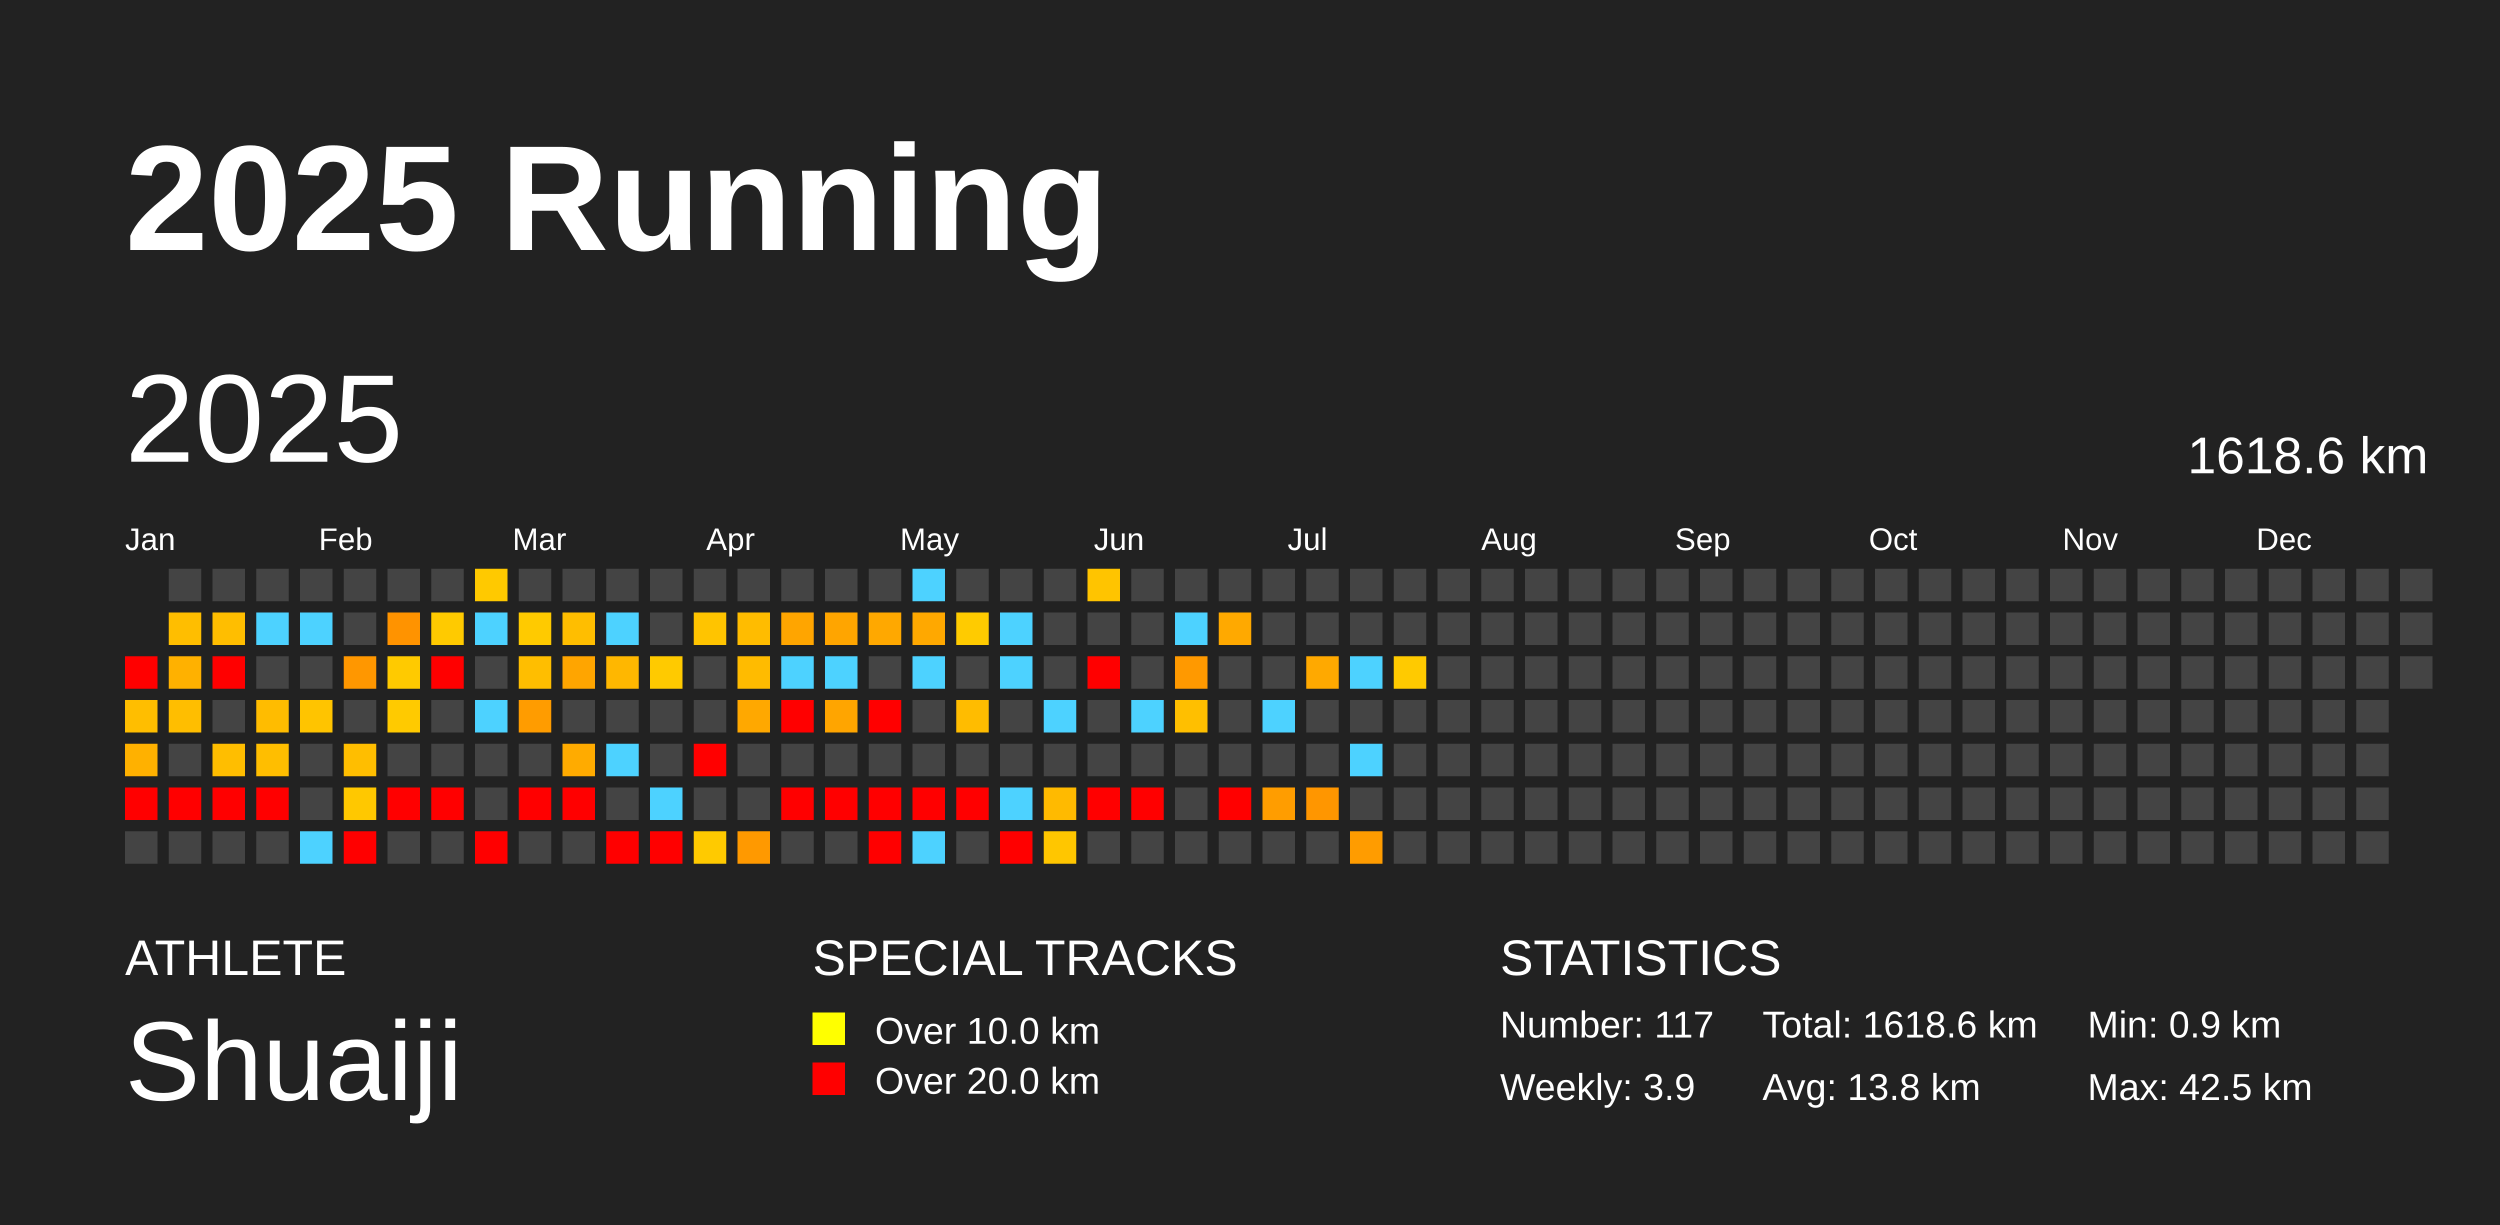
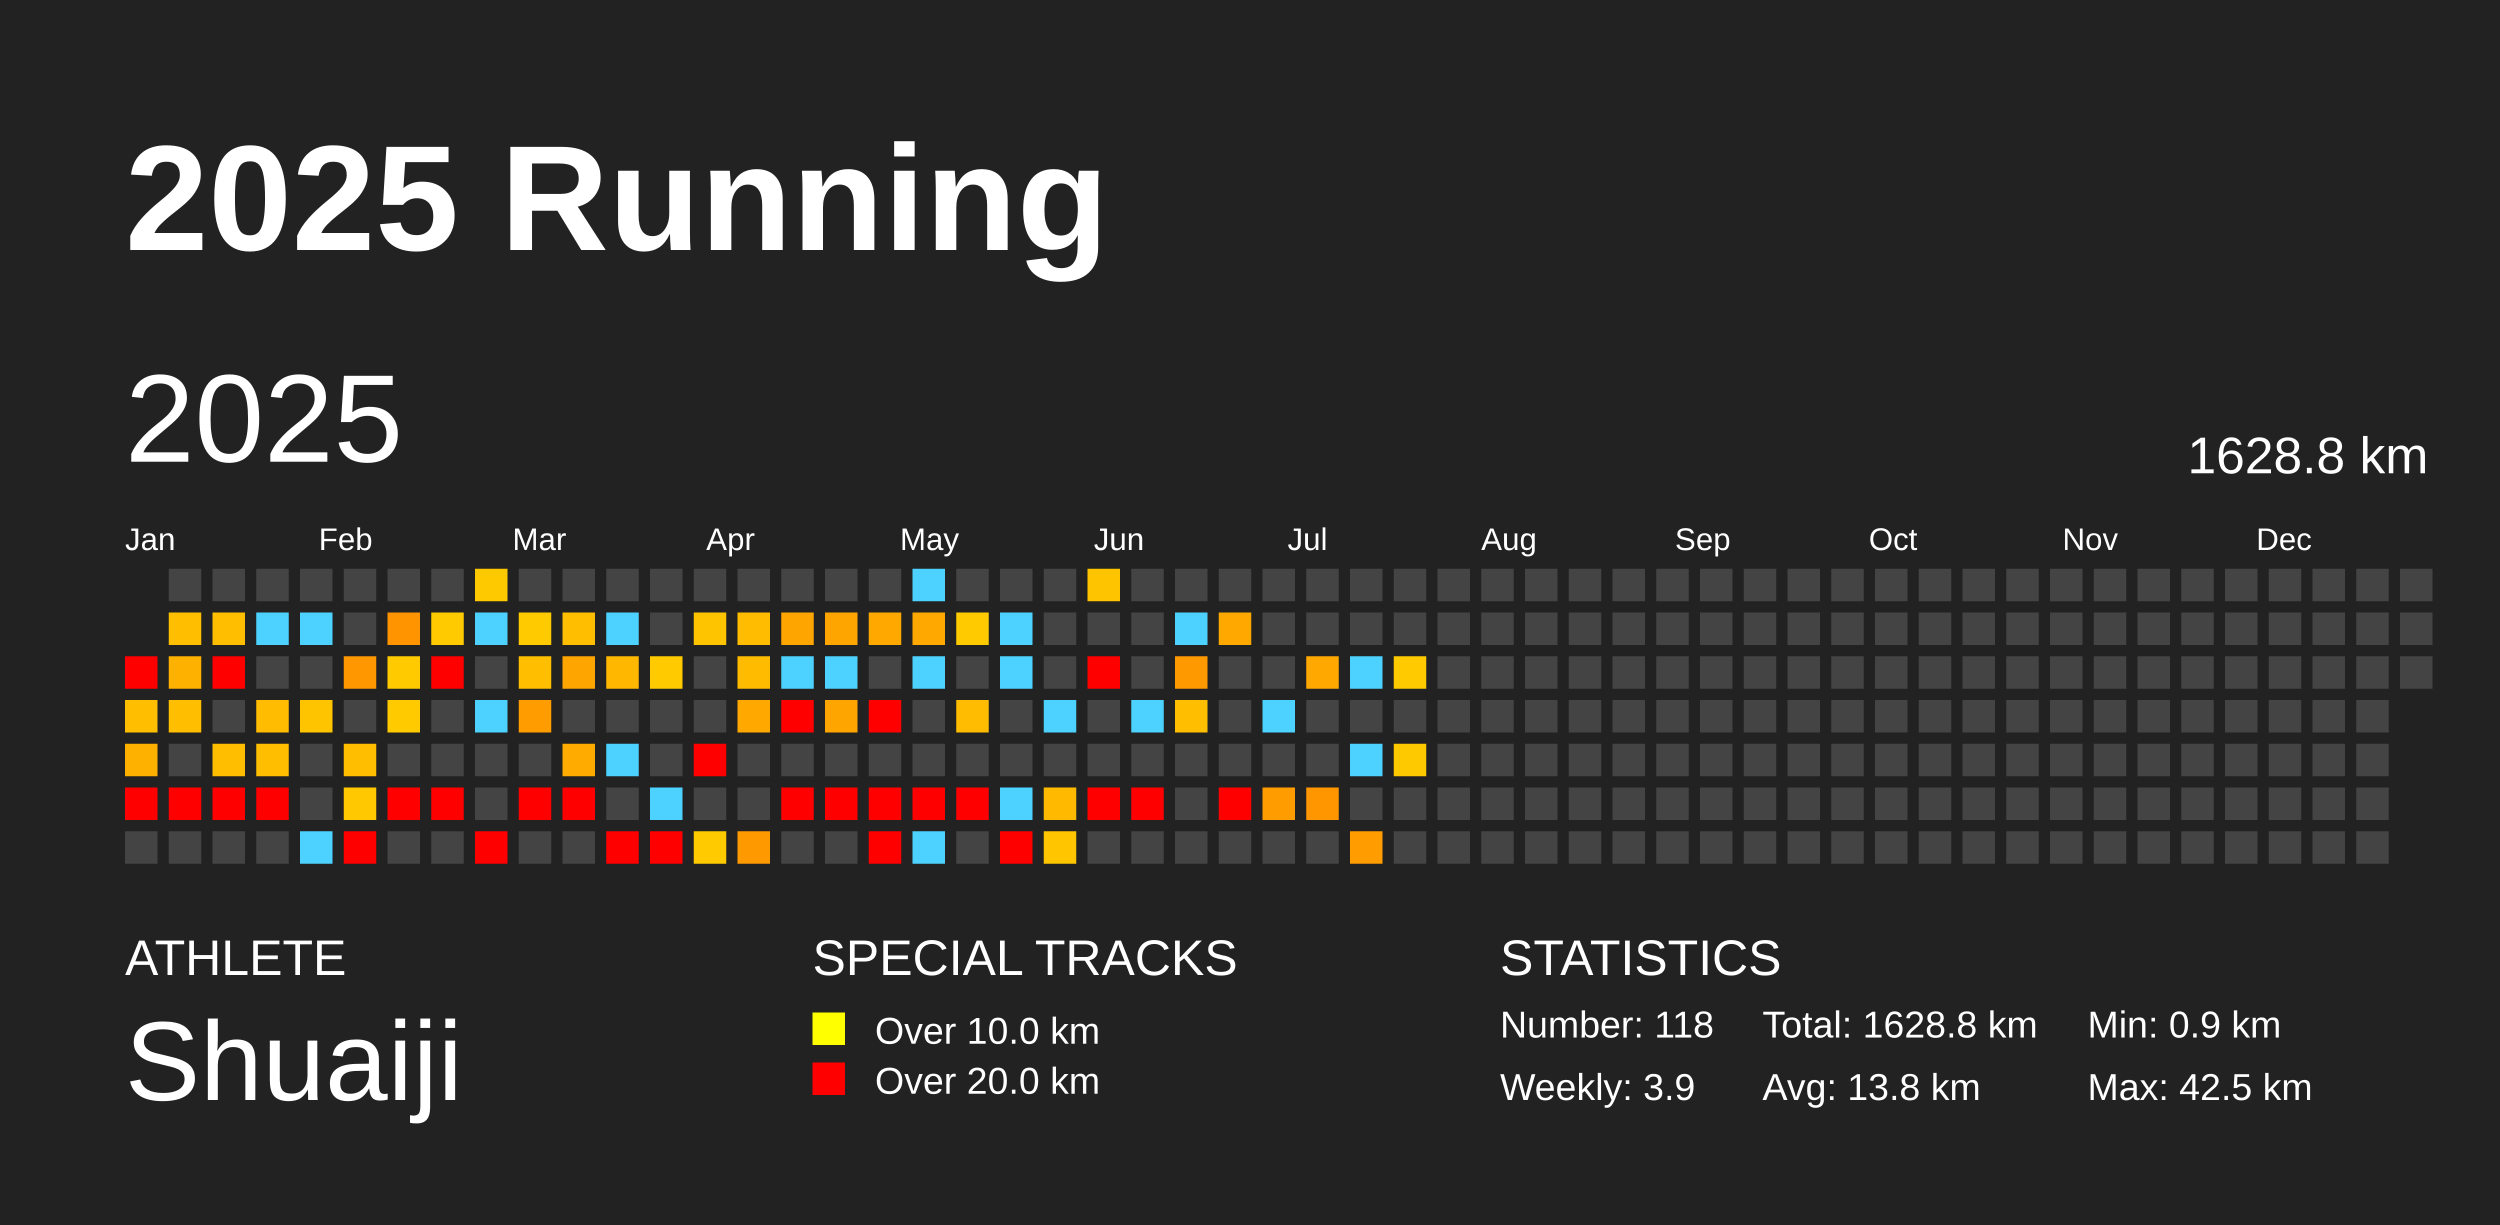
<svg xmlns="http://www.w3.org/2000/svg" baseProfile="full" height="98mm" version="1.1" viewBox="0,0,200,98" width="200mm">
  <defs />
  <rect fill="#222222" height="98" width="200" x="0" y="0" />
  <text fill="#FFFFFF" style="font-size:12px; font-family:Arial; font-weight:bold;" x="10" y="20">2025 Running</text>
  <text fill="#FFFFFF" style="font-size:4px; font-family:Arial" x="10" y="78">ATHLETE</text>
  <text fill="#FFFFFF" style="font-size:9px; font-family:Arial" x="10" y="88">Shuaiji</text>
  <text fill="#FFFFFF" style="font-size:4px; font-family:Arial" x="65" y="78">SPECIAL TRACKS</text>
  <rect fill="yellow" height="2.6" width="2.6" x="65" y="81" />
  <text fill="#FFFFFF" style="font-size:3px; font-family:Arial" x="70" y="83.5">Over 10.0 km</text>
  <rect fill="red" height="2.6" width="2.6" x="65" y="85" />
  <text fill="#FFFFFF" style="font-size:3px; font-family:Arial" x="70" y="87.5">Over 20.0 km</text>
  <text fill="#FFFFFF" style="font-size:4px; font-family:Arial" x="120" y="78">STATISTICS</text>
-   <text fill="#FFFFFF" style="font-size:3px; font-family:Arial" x="120" y="83">Number: 117</text>
+   <text fill="#FFFFFF" style="font-size:3px; font-family:Arial" x="120" y="83">Number: 118</text>
  <text fill="#FFFFFF" style="font-size:3px; font-family:Arial" x="120" y="88">Weekly: 3.9</text>
-   <text fill="#FFFFFF" style="font-size:3px; font-family:Arial" x="141" y="83">Total: 1618.6 km</text>
+   <text fill="#FFFFFF" style="font-size:3px; font-family:Arial" x="141" y="83">Total: 1628.8 km</text>
  <text fill="#FFFFFF" style="font-size:3px; font-family:Arial" x="141" y="88">Avg: 13.8 km</text>
  <text fill="#FFFFFF" style="font-size:3px; font-family:Arial" x="167" y="83">Min: 0.9 km</text>
  <text fill="#FFFFFF" style="font-size:3px; font-family:Arial" x="167" y="88">Max: 42.5 km</text>
  <text dominant-baseline="hanging" fill="#FFFFFF" style="font-size:10.0px; font-family:Arial;" x="10" y="30">2025</text>
-   <text dominant-baseline="hanging" fill="#FFFFFF" style="font-size:4.125px; font-family:Arial;" x="175" y="35">1618.6 km</text>
+   <text dominant-baseline="hanging" fill="#FFFFFF" style="font-size:4.125px; font-family:Arial;" x="175" y="35">1628.8 km</text>
  <text fill="#FFFFFF" style="font-size:2.5px; font-family:Arial" x="10.0" y="44">Jan</text>
  <text fill="#FFFFFF" style="font-size:2.5px; font-family:Arial" x="25.5" y="44">Feb</text>
  <text fill="#FFFFFF" style="font-size:2.5px; font-family:Arial" x="41.0" y="44">Mar</text>
  <text fill="#FFFFFF" style="font-size:2.5px; font-family:Arial" x="56.5" y="44">Apr</text>
  <text fill="#FFFFFF" style="font-size:2.5px; font-family:Arial" x="72.0" y="44">May</text>
  <text fill="#FFFFFF" style="font-size:2.5px; font-family:Arial" x="87.5" y="44">Jun</text>
  <text fill="#FFFFFF" style="font-size:2.5px; font-family:Arial" x="103.0" y="44">Jul</text>
  <text fill="#FFFFFF" style="font-size:2.5px; font-family:Arial" x="118.5" y="44">Aug</text>
  <text fill="#FFFFFF" style="font-size:2.5px; font-family:Arial" x="134.0" y="44">Sep</text>
  <text fill="#FFFFFF" style="font-size:2.5px; font-family:Arial" x="149.5" y="44">Oct</text>
  <text fill="#FFFFFF" style="font-size:2.5px; font-family:Arial" x="165.0" y="44">Nov</text>
  <text fill="#FFFFFF" style="font-size:2.5px; font-family:Arial" x="180.5" y="44">Dec</text>
  <rect fill="red" height="2.6" width="2.6" x="10.0" y="52.5" />
  <rect fill="#ffbe00" height="2.6" width="2.6" x="10.0" y="56.0" />
  <rect fill="#ffb100" height="2.6" width="2.6" x="10.0" y="59.5" />
  <rect fill="red" height="2.6" width="2.6" x="10.0" y="63.0" />
  <rect fill="#444444" height="2.6" width="2.6" x="10.0" y="66.5" />
  <rect fill="#444444" height="2.6" width="2.6" x="13.5" y="45.5" />
  <rect fill="#ffbe00" height="2.6" width="2.6" x="13.5" y="49.0" />
  <rect fill="#ffb100" height="2.6" width="2.6" x="13.5" y="52.5" />
  <rect fill="#ffbe00" height="2.6" width="2.6" x="13.5" y="56.0" />
  <rect fill="#444444" height="2.6" width="2.6" x="13.5" y="59.5" />
  <rect fill="red" height="2.6" width="2.6" x="13.5" y="63.0" />
  <rect fill="#444444" height="2.6" width="2.6" x="13.5" y="66.5" />
  <rect fill="#444444" height="2.6" width="2.6" x="17.0" y="45.5" />
  <rect fill="#ffbe00" height="2.6" width="2.6" x="17.0" y="49.0" />
  <rect fill="red" height="2.6" width="2.6" x="17.0" y="52.5" />
  <rect fill="#444444" height="2.6" width="2.6" x="17.0" y="56.0" />
  <rect fill="#ffbe00" height="2.6" width="2.6" x="17.0" y="59.5" />
  <rect fill="red" height="2.6" width="2.6" x="17.0" y="63.0" />
  <rect fill="#444444" height="2.6" width="2.6" x="17.0" y="66.5" />
  <rect fill="#444444" height="2.6" width="2.6" x="20.5" y="45.5" />
  <rect fill="#4dd2ff" height="2.6" width="2.6" x="20.5" y="49.0" />
  <rect fill="#444444" height="2.6" width="2.6" x="20.5" y="52.5" />
  <rect fill="#ffbc00" height="2.6" width="2.6" x="20.5" y="56.0" />
  <rect fill="#ffbe00" height="2.6" width="2.6" x="20.5" y="59.5" />
  <rect fill="red" height="2.6" width="2.6" x="20.5" y="63.0" />
  <rect fill="#444444" height="2.6" width="2.6" x="20.5" y="66.5" />
  <rect fill="#444444" height="2.6" width="2.6" x="24.0" y="45.5" />
  <rect fill="#4dd2ff" height="2.6" width="2.6" x="24.0" y="49.0" />
  <rect fill="#444444" height="2.6" width="2.6" x="24.0" y="52.5" />
  <rect fill="#ffc400" height="2.6" width="2.6" x="24.0" y="56.0" />
  <rect fill="#444444" height="2.6" width="2.6" x="24.0" y="59.5" />
  <rect fill="#444444" height="2.6" width="2.6" x="24.0" y="63.0" />
  <rect fill="#4dd2ff" height="2.6" width="2.6" x="24.0" y="66.5" />
  <rect fill="#444444" height="2.6" width="2.6" x="27.5" y="45.5" />
  <rect fill="#444444" height="2.6" width="2.6" x="27.5" y="49.0" />
  <rect fill="#ff9700" height="2.6" width="2.6" x="27.5" y="52.5" />
  <rect fill="#444444" height="2.6" width="2.6" x="27.5" y="56.0" />
  <rect fill="#ffbe00" height="2.6" width="2.6" x="27.5" y="59.5" />
  <rect fill="#ffc800" height="2.6" width="2.6" x="27.5" y="63.0" />
  <rect fill="red" height="2.6" width="2.6" x="27.5" y="66.5" />
  <rect fill="#444444" height="2.6" width="2.6" x="31.0" y="45.5" />
  <rect fill="#ff9300" height="2.6" width="2.6" x="31.0" y="49.0" />
  <rect fill="#ffca00" height="2.6" width="2.6" x="31.0" y="52.5" />
  <rect fill="#ffca00" height="2.6" width="2.6" x="31.0" y="56.0" />
  <rect fill="#444444" height="2.6" width="2.6" x="31.0" y="59.5" />
  <rect fill="red" height="2.6" width="2.6" x="31.0" y="63.0" />
  <rect fill="#444444" height="2.6" width="2.6" x="31.0" y="66.5" />
  <rect fill="#444444" height="2.6" width="2.6" x="34.5" y="45.5" />
  <rect fill="#ffca00" height="2.6" width="2.6" x="34.5" y="49.0" />
  <rect fill="red" height="2.6" width="2.6" x="34.5" y="52.5" />
  <rect fill="#444444" height="2.6" width="2.6" x="34.5" y="56.0" />
  <rect fill="#444444" height="2.6" width="2.6" x="34.5" y="59.5" />
  <rect fill="red" height="2.6" width="2.6" x="34.5" y="63.0" />
  <rect fill="#444444" height="2.6" width="2.6" x="34.5" y="66.5" />
  <rect fill="#ffc900" height="2.6" width="2.6" x="38.0" y="45.5" />
  <rect fill="#4dd2ff" height="2.6" width="2.6" x="38.0" y="49.0" />
  <rect fill="#444444" height="2.6" width="2.6" x="38.0" y="52.5" />
  <rect fill="#4dd2ff" height="2.6" width="2.6" x="38.0" y="56.0" />
  <rect fill="#444444" height="2.6" width="2.6" x="38.0" y="59.5" />
  <rect fill="#444444" height="2.6" width="2.6" x="38.0" y="63.0" />
  <rect fill="red" height="2.6" width="2.6" x="38.0" y="66.5" />
  <rect fill="#444444" height="2.6" width="2.6" x="41.5" y="45.5" />
  <rect fill="#ffca00" height="2.6" width="2.6" x="41.5" y="49.0" />
  <rect fill="#ffbe00" height="2.6" width="2.6" x="41.5" y="52.5" />
  <rect fill="#ff9c00" height="2.6" width="2.6" x="41.5" y="56.0" />
  <rect fill="#444444" height="2.6" width="2.6" x="41.5" y="59.5" />
  <rect fill="red" height="2.6" width="2.6" x="41.5" y="63.0" />
  <rect fill="#444444" height="2.6" width="2.6" x="41.5" y="66.5" />
  <rect fill="#444444" height="2.6" width="2.6" x="45.0" y="45.5" />
  <rect fill="#ffbe00" height="2.6" width="2.6" x="45.0" y="49.0" />
  <rect fill="#ffa500" height="2.6" width="2.6" x="45.0" y="52.5" />
  <rect fill="#444444" height="2.6" width="2.6" x="45.0" y="56.0" />
  <rect fill="#ffab00" height="2.6" width="2.6" x="45.0" y="59.5" />
  <rect fill="red" height="2.6" width="2.6" x="45.0" y="63.0" />
  <rect fill="#444444" height="2.6" width="2.6" x="45.0" y="66.5" />
  <rect fill="#444444" height="2.6" width="2.6" x="48.5" y="45.5" />
  <rect fill="#4dd2ff" height="2.6" width="2.6" x="48.5" y="49.0" />
  <rect fill="#ffb700" height="2.6" width="2.6" x="48.5" y="52.5" />
  <rect fill="#444444" height="2.6" width="2.6" x="48.5" y="56.0" />
  <rect fill="#4dd2ff" height="2.6" width="2.6" x="48.5" y="59.5" />
  <rect fill="#444444" height="2.6" width="2.6" x="48.5" y="63.0" />
  <rect fill="red" height="2.6" width="2.6" x="48.5" y="66.5" />
  <rect fill="#444444" height="2.6" width="2.6" x="52.0" y="45.5" />
  <rect fill="#444444" height="2.6" width="2.6" x="52.0" y="49.0" />
  <rect fill="#ffca00" height="2.6" width="2.6" x="52.0" y="52.5" />
  <rect fill="#444444" height="2.6" width="2.6" x="52.0" y="56.0" />
  <rect fill="#444444" height="2.6" width="2.6" x="52.0" y="59.5" />
  <rect fill="#4dd2ff" height="2.6" width="2.6" x="52.0" y="63.0" />
  <rect fill="red" height="2.6" width="2.6" x="52.0" y="66.5" />
  <rect fill="#444444" height="2.6" width="2.6" x="55.5" y="45.5" />
  <rect fill="#ffc400" height="2.6" width="2.6" x="55.5" y="49.0" />
  <rect fill="#444444" height="2.6" width="2.6" x="55.5" y="52.5" />
  <rect fill="#444444" height="2.6" width="2.6" x="55.5" y="56.0" />
  <rect fill="red" height="2.6" width="2.6" x="55.5" y="59.5" />
  <rect fill="#444444" height="2.6" width="2.6" x="55.5" y="63.0" />
  <rect fill="#ffca00" height="2.6" width="2.6" x="55.5" y="66.5" />
  <rect fill="#444444" height="2.6" width="2.6" x="59.0" y="45.5" />
  <rect fill="#ffbc00" height="2.6" width="2.6" x="59.0" y="49.0" />
  <rect fill="#ffbb00" height="2.6" width="2.6" x="59.0" y="52.5" />
  <rect fill="#ffa800" height="2.6" width="2.6" x="59.0" y="56.0" />
  <rect fill="#444444" height="2.6" width="2.6" x="59.0" y="59.5" />
  <rect fill="#444444" height="2.6" width="2.6" x="59.0" y="63.0" />
  <rect fill="#ff9900" height="2.6" width="2.6" x="59.0" y="66.5" />
  <rect fill="#444444" height="2.6" width="2.6" x="62.5" y="45.5" />
  <rect fill="#ffa500" height="2.6" width="2.6" x="62.5" y="49.0" />
  <rect fill="#4dd2ff" height="2.6" width="2.6" x="62.5" y="52.5" />
  <rect fill="red" height="2.6" width="2.6" x="62.5" y="56.0" />
  <rect fill="#444444" height="2.6" width="2.6" x="62.5" y="59.5" />
  <rect fill="red" height="2.6" width="2.6" x="62.5" y="63.0" />
  <rect fill="#444444" height="2.6" width="2.6" x="62.5" y="66.5" />
  <rect fill="#444444" height="2.6" width="2.6" x="66.0" y="45.5" />
  <rect fill="#ffa500" height="2.6" width="2.6" x="66.0" y="49.0" />
  <rect fill="#4dd2ff" height="2.6" width="2.6" x="66.0" y="52.5" />
  <rect fill="#ffa500" height="2.6" width="2.6" x="66.0" y="56.0" />
  <rect fill="#444444" height="2.6" width="2.6" x="66.0" y="59.5" />
  <rect fill="red" height="2.6" width="2.6" x="66.0" y="63.0" />
  <rect fill="#444444" height="2.6" width="2.6" x="66.0" y="66.5" />
  <rect fill="#444444" height="2.6" width="2.6" x="69.5" y="45.5" />
  <rect fill="#ffa800" height="2.6" width="2.6" x="69.5" y="49.0" />
  <rect fill="#444444" height="2.6" width="2.6" x="69.5" y="52.5" />
  <rect fill="red" height="2.6" width="2.6" x="69.5" y="56.0" />
  <rect fill="#444444" height="2.6" width="2.6" x="69.5" y="59.5" />
  <rect fill="red" height="2.6" width="2.6" x="69.5" y="63.0" />
  <rect fill="red" height="2.6" width="2.6" x="69.5" y="66.5" />
  <rect fill="#4dd2ff" height="2.6" width="2.6" x="73.0" y="45.5" />
  <rect fill="#ffa800" height="2.6" width="2.6" x="73.0" y="49.0" />
  <rect fill="#4dd2ff" height="2.6" width="2.6" x="73.0" y="52.5" />
  <rect fill="#444444" height="2.6" width="2.6" x="73.0" y="56.0" />
  <rect fill="#444444" height="2.6" width="2.6" x="73.0" y="59.5" />
  <rect fill="red" height="2.6" width="2.6" x="73.0" y="63.0" />
  <rect fill="#4dd2ff" height="2.6" width="2.6" x="73.0" y="66.5" />
  <rect fill="#444444" height="2.6" width="2.6" x="76.5" y="45.5" />
  <rect fill="#ffcb00" height="2.6" width="2.6" x="76.5" y="49.0" />
  <rect fill="#444444" height="2.6" width="2.6" x="76.5" y="52.5" />
  <rect fill="#ffbc00" height="2.6" width="2.6" x="76.5" y="56.0" />
  <rect fill="#444444" height="2.6" width="2.6" x="76.5" y="59.5" />
  <rect fill="red" height="2.6" width="2.6" x="76.5" y="63.0" />
  <rect fill="#444444" height="2.6" width="2.6" x="76.5" y="66.5" />
  <rect fill="#444444" height="2.6" width="2.6" x="80.0" y="45.5" />
  <rect fill="#4dd2ff" height="2.6" width="2.6" x="80.0" y="49.0" />
  <rect fill="#4dd2ff" height="2.6" width="2.6" x="80.0" y="52.5" />
  <rect fill="#444444" height="2.6" width="2.6" x="80.0" y="56.0" />
  <rect fill="#444444" height="2.6" width="2.6" x="80.0" y="59.5" />
  <rect fill="#4dd2ff" height="2.6" width="2.6" x="80.0" y="63.0" />
  <rect fill="red" height="2.6" width="2.6" x="80.0" y="66.5" />
  <rect fill="#444444" height="2.6" width="2.6" x="83.5" y="45.5" />
  <rect fill="#444444" height="2.6" width="2.6" x="83.5" y="49.0" />
  <rect fill="#444444" height="2.6" width="2.6" x="83.5" y="52.5" />
  <rect fill="#4dd2ff" height="2.6" width="2.6" x="83.5" y="56.0" />
  <rect fill="#444444" height="2.6" width="2.6" x="83.5" y="59.5" />
  <rect fill="#ffba00" height="2.6" width="2.6" x="83.5" y="63.0" />
  <rect fill="#ffc600" height="2.6" width="2.6" x="83.5" y="66.5" />
  <rect fill="#ffc400" height="2.6" width="2.6" x="87.0" y="45.5" />
  <rect fill="#444444" height="2.6" width="2.6" x="87.0" y="49.0" />
  <rect fill="red" height="2.6" width="2.6" x="87.0" y="52.5" />
  <rect fill="#444444" height="2.6" width="2.6" x="87.0" y="56.0" />
  <rect fill="#444444" height="2.6" width="2.6" x="87.0" y="59.5" />
  <rect fill="red" height="2.6" width="2.6" x="87.0" y="63.0" />
  <rect fill="#444444" height="2.6" width="2.6" x="87.0" y="66.5" />
  <rect fill="#444444" height="2.6" width="2.6" x="90.5" y="45.5" />
  <rect fill="#444444" height="2.6" width="2.6" x="90.5" y="49.0" />
  <rect fill="#444444" height="2.6" width="2.6" x="90.5" y="52.5" />
  <rect fill="#4dd2ff" height="2.6" width="2.6" x="90.5" y="56.0" />
  <rect fill="#444444" height="2.6" width="2.6" x="90.5" y="59.5" />
  <rect fill="red" height="2.6" width="2.6" x="90.5" y="63.0" />
  <rect fill="#444444" height="2.6" width="2.6" x="90.5" y="66.5" />
  <rect fill="#444444" height="2.6" width="2.6" x="94.0" y="45.5" />
  <rect fill="#4dd2ff" height="2.6" width="2.6" x="94.0" y="49.0" />
  <rect fill="#ff9900" height="2.6" width="2.6" x="94.0" y="52.5" />
  <rect fill="#ffbf00" height="2.6" width="2.6" x="94.0" y="56.0" />
  <rect fill="#444444" height="2.6" width="2.6" x="94.0" y="59.5" />
  <rect fill="#444444" height="2.6" width="2.6" x="94.0" y="63.0" />
  <rect fill="#444444" height="2.6" width="2.6" x="94.0" y="66.5" />
  <rect fill="#444444" height="2.6" width="2.6" x="97.5" y="45.5" />
  <rect fill="#ffa900" height="2.6" width="2.6" x="97.5" y="49.0" />
  <rect fill="#444444" height="2.6" width="2.6" x="97.5" y="52.5" />
  <rect fill="#444444" height="2.6" width="2.6" x="97.5" y="56.0" />
  <rect fill="#444444" height="2.6" width="2.6" x="97.5" y="59.5" />
  <rect fill="red" height="2.6" width="2.6" x="97.5" y="63.0" />
  <rect fill="#444444" height="2.6" width="2.6" x="97.5" y="66.5" />
  <rect fill="#444444" height="2.6" width="2.6" x="101.0" y="45.5" />
  <rect fill="#444444" height="2.6" width="2.6" x="101.0" y="49.0" />
  <rect fill="#444444" height="2.6" width="2.6" x="101.0" y="52.5" />
  <rect fill="#4dd2ff" height="2.6" width="2.6" x="101.0" y="56.0" />
  <rect fill="#444444" height="2.6" width="2.6" x="101.0" y="59.5" />
  <rect fill="#ff9d00" height="2.6" width="2.6" x="101.0" y="63.0" />
  <rect fill="#444444" height="2.6" width="2.6" x="101.0" y="66.5" />
  <rect fill="#444444" height="2.6" width="2.6" x="104.5" y="45.5" />
  <rect fill="#444444" height="2.6" width="2.6" x="104.5" y="49.0" />
  <rect fill="#ffa900" height="2.6" width="2.6" x="104.5" y="52.5" />
  <rect fill="#444444" height="2.6" width="2.6" x="104.5" y="56.0" />
  <rect fill="#444444" height="2.6" width="2.6" x="104.5" y="59.5" />
  <rect fill="#ff9600" height="2.6" width="2.6" x="104.5" y="63.0" />
  <rect fill="#444444" height="2.6" width="2.6" x="104.5" y="66.5" />
  <rect fill="#444444" height="2.6" width="2.6" x="108.0" y="45.5" />
  <rect fill="#444444" height="2.6" width="2.6" x="108.0" y="49.0" />
  <rect fill="#4dd2ff" height="2.6" width="2.6" x="108.0" y="52.5" />
  <rect fill="#444444" height="2.6" width="2.6" x="108.0" y="56.0" />
  <rect fill="#4dd2ff" height="2.6" width="2.6" x="108.0" y="59.5" />
  <rect fill="#444444" height="2.6" width="2.6" x="108.0" y="63.0" />
  <rect fill="#ff9c00" height="2.6" width="2.6" x="108.0" y="66.5" />
  <rect fill="#444444" height="2.6" width="2.6" x="111.5" y="45.5" />
  <rect fill="#444444" height="2.6" width="2.6" x="111.5" y="49.0" />
  <rect fill="#ffca00" height="2.6" width="2.6" x="111.5" y="52.5" />
  <rect fill="#444444" height="2.6" width="2.6" x="111.5" y="56.0" />
-   <rect fill="#444444" height="2.6" width="2.6" x="111.5" y="59.5" />
+   <rect fill="#ffc900" height="2.6" width="2.6" x="111.5" y="59.5" />
  <rect fill="#444444" height="2.6" width="2.6" x="111.5" y="63.0" />
  <rect fill="#444444" height="2.6" width="2.6" x="111.5" y="66.5" />
  <rect fill="#444444" height="2.6" width="2.6" x="115.0" y="45.5" />
  <rect fill="#444444" height="2.6" width="2.6" x="115.0" y="49.0" />
  <rect fill="#444444" height="2.6" width="2.6" x="115.0" y="52.5" />
  <rect fill="#444444" height="2.6" width="2.6" x="115.0" y="56.0" />
  <rect fill="#444444" height="2.6" width="2.6" x="115.0" y="59.5" />
  <rect fill="#444444" height="2.6" width="2.6" x="115.0" y="63.0" />
  <rect fill="#444444" height="2.6" width="2.6" x="115.0" y="66.5" />
  <rect fill="#444444" height="2.6" width="2.6" x="118.5" y="45.5" />
  <rect fill="#444444" height="2.6" width="2.6" x="118.5" y="49.0" />
  <rect fill="#444444" height="2.6" width="2.6" x="118.5" y="52.5" />
  <rect fill="#444444" height="2.6" width="2.6" x="118.5" y="56.0" />
  <rect fill="#444444" height="2.6" width="2.6" x="118.5" y="59.5" />
  <rect fill="#444444" height="2.6" width="2.6" x="118.5" y="63.0" />
  <rect fill="#444444" height="2.6" width="2.6" x="118.5" y="66.5" />
  <rect fill="#444444" height="2.6" width="2.6" x="122.0" y="45.5" />
  <rect fill="#444444" height="2.6" width="2.6" x="122.0" y="49.0" />
  <rect fill="#444444" height="2.6" width="2.6" x="122.0" y="52.5" />
  <rect fill="#444444" height="2.6" width="2.6" x="122.0" y="56.0" />
  <rect fill="#444444" height="2.6" width="2.6" x="122.0" y="59.5" />
  <rect fill="#444444" height="2.6" width="2.6" x="122.0" y="63.0" />
  <rect fill="#444444" height="2.6" width="2.6" x="122.0" y="66.5" />
  <rect fill="#444444" height="2.6" width="2.6" x="125.5" y="45.5" />
  <rect fill="#444444" height="2.6" width="2.6" x="125.5" y="49.0" />
  <rect fill="#444444" height="2.6" width="2.6" x="125.5" y="52.5" />
  <rect fill="#444444" height="2.6" width="2.6" x="125.5" y="56.0" />
  <rect fill="#444444" height="2.6" width="2.6" x="125.5" y="59.5" />
  <rect fill="#444444" height="2.6" width="2.6" x="125.5" y="63.0" />
  <rect fill="#444444" height="2.6" width="2.6" x="125.5" y="66.5" />
  <rect fill="#444444" height="2.6" width="2.6" x="129.0" y="45.5" />
  <rect fill="#444444" height="2.6" width="2.6" x="129.0" y="49.0" />
  <rect fill="#444444" height="2.6" width="2.6" x="129.0" y="52.5" />
  <rect fill="#444444" height="2.6" width="2.6" x="129.0" y="56.0" />
  <rect fill="#444444" height="2.6" width="2.6" x="129.0" y="59.5" />
  <rect fill="#444444" height="2.6" width="2.6" x="129.0" y="63.0" />
  <rect fill="#444444" height="2.6" width="2.6" x="129.0" y="66.5" />
  <rect fill="#444444" height="2.6" width="2.6" x="132.5" y="45.5" />
  <rect fill="#444444" height="2.6" width="2.6" x="132.5" y="49.0" />
  <rect fill="#444444" height="2.6" width="2.6" x="132.5" y="52.5" />
  <rect fill="#444444" height="2.6" width="2.6" x="132.5" y="56.0" />
  <rect fill="#444444" height="2.6" width="2.6" x="132.5" y="59.5" />
  <rect fill="#444444" height="2.6" width="2.6" x="132.5" y="63.0" />
  <rect fill="#444444" height="2.6" width="2.6" x="132.5" y="66.5" />
  <rect fill="#444444" height="2.6" width="2.6" x="136.0" y="45.5" />
  <rect fill="#444444" height="2.6" width="2.6" x="136.0" y="49.0" />
  <rect fill="#444444" height="2.6" width="2.6" x="136.0" y="52.5" />
  <rect fill="#444444" height="2.6" width="2.6" x="136.0" y="56.0" />
  <rect fill="#444444" height="2.6" width="2.6" x="136.0" y="59.5" />
  <rect fill="#444444" height="2.6" width="2.6" x="136.0" y="63.0" />
  <rect fill="#444444" height="2.6" width="2.6" x="136.0" y="66.5" />
  <rect fill="#444444" height="2.6" width="2.6" x="139.5" y="45.5" />
  <rect fill="#444444" height="2.6" width="2.6" x="139.5" y="49.0" />
  <rect fill="#444444" height="2.6" width="2.6" x="139.5" y="52.5" />
  <rect fill="#444444" height="2.6" width="2.6" x="139.5" y="56.0" />
  <rect fill="#444444" height="2.6" width="2.6" x="139.5" y="59.5" />
  <rect fill="#444444" height="2.6" width="2.6" x="139.5" y="63.0" />
  <rect fill="#444444" height="2.6" width="2.6" x="139.5" y="66.5" />
  <rect fill="#444444" height="2.6" width="2.6" x="143.0" y="45.5" />
  <rect fill="#444444" height="2.6" width="2.6" x="143.0" y="49.0" />
  <rect fill="#444444" height="2.6" width="2.6" x="143.0" y="52.5" />
  <rect fill="#444444" height="2.6" width="2.6" x="143.0" y="56.0" />
  <rect fill="#444444" height="2.6" width="2.6" x="143.0" y="59.5" />
  <rect fill="#444444" height="2.6" width="2.6" x="143.0" y="63.0" />
  <rect fill="#444444" height="2.6" width="2.6" x="143.0" y="66.5" />
  <rect fill="#444444" height="2.6" width="2.6" x="146.5" y="45.5" />
  <rect fill="#444444" height="2.6" width="2.6" x="146.5" y="49.0" />
  <rect fill="#444444" height="2.6" width="2.6" x="146.5" y="52.5" />
  <rect fill="#444444" height="2.6" width="2.6" x="146.5" y="56.0" />
  <rect fill="#444444" height="2.6" width="2.6" x="146.5" y="59.5" />
  <rect fill="#444444" height="2.6" width="2.6" x="146.5" y="63.0" />
  <rect fill="#444444" height="2.6" width="2.6" x="146.5" y="66.5" />
  <rect fill="#444444" height="2.6" width="2.6" x="150.0" y="45.5" />
  <rect fill="#444444" height="2.6" width="2.6" x="150.0" y="49.0" />
  <rect fill="#444444" height="2.6" width="2.6" x="150.0" y="52.5" />
  <rect fill="#444444" height="2.6" width="2.6" x="150.0" y="56.0" />
  <rect fill="#444444" height="2.6" width="2.6" x="150.0" y="59.5" />
  <rect fill="#444444" height="2.6" width="2.6" x="150.0" y="63.0" />
  <rect fill="#444444" height="2.6" width="2.6" x="150.0" y="66.5" />
  <rect fill="#444444" height="2.6" width="2.6" x="153.5" y="45.5" />
  <rect fill="#444444" height="2.6" width="2.6" x="153.5" y="49.0" />
  <rect fill="#444444" height="2.6" width="2.6" x="153.5" y="52.5" />
  <rect fill="#444444" height="2.6" width="2.6" x="153.5" y="56.0" />
  <rect fill="#444444" height="2.6" width="2.6" x="153.5" y="59.5" />
  <rect fill="#444444" height="2.6" width="2.6" x="153.5" y="63.0" />
  <rect fill="#444444" height="2.6" width="2.6" x="153.5" y="66.5" />
  <rect fill="#444444" height="2.6" width="2.6" x="157.0" y="45.5" />
  <rect fill="#444444" height="2.6" width="2.6" x="157.0" y="49.0" />
  <rect fill="#444444" height="2.6" width="2.6" x="157.0" y="52.5" />
  <rect fill="#444444" height="2.6" width="2.6" x="157.0" y="56.0" />
  <rect fill="#444444" height="2.6" width="2.6" x="157.0" y="59.5" />
  <rect fill="#444444" height="2.6" width="2.6" x="157.0" y="63.0" />
  <rect fill="#444444" height="2.6" width="2.6" x="157.0" y="66.5" />
  <rect fill="#444444" height="2.6" width="2.6" x="160.5" y="45.5" />
  <rect fill="#444444" height="2.6" width="2.6" x="160.5" y="49.0" />
  <rect fill="#444444" height="2.6" width="2.6" x="160.5" y="52.5" />
  <rect fill="#444444" height="2.6" width="2.6" x="160.5" y="56.0" />
  <rect fill="#444444" height="2.6" width="2.6" x="160.5" y="59.5" />
  <rect fill="#444444" height="2.6" width="2.6" x="160.5" y="63.0" />
  <rect fill="#444444" height="2.6" width="2.6" x="160.5" y="66.5" />
  <rect fill="#444444" height="2.6" width="2.6" x="164.0" y="45.5" />
  <rect fill="#444444" height="2.6" width="2.6" x="164.0" y="49.0" />
  <rect fill="#444444" height="2.6" width="2.6" x="164.0" y="52.5" />
  <rect fill="#444444" height="2.6" width="2.6" x="164.0" y="56.0" />
  <rect fill="#444444" height="2.6" width="2.6" x="164.0" y="59.5" />
  <rect fill="#444444" height="2.6" width="2.6" x="164.0" y="63.0" />
  <rect fill="#444444" height="2.6" width="2.6" x="164.0" y="66.5" />
  <rect fill="#444444" height="2.6" width="2.6" x="167.5" y="45.5" />
  <rect fill="#444444" height="2.6" width="2.6" x="167.5" y="49.0" />
  <rect fill="#444444" height="2.6" width="2.6" x="167.5" y="52.5" />
  <rect fill="#444444" height="2.6" width="2.6" x="167.5" y="56.0" />
  <rect fill="#444444" height="2.6" width="2.6" x="167.5" y="59.5" />
  <rect fill="#444444" height="2.6" width="2.6" x="167.5" y="63.0" />
  <rect fill="#444444" height="2.6" width="2.6" x="167.5" y="66.5" />
  <rect fill="#444444" height="2.6" width="2.6" x="171.0" y="45.5" />
  <rect fill="#444444" height="2.6" width="2.6" x="171.0" y="49.0" />
  <rect fill="#444444" height="2.6" width="2.6" x="171.0" y="52.5" />
  <rect fill="#444444" height="2.6" width="2.6" x="171.0" y="56.0" />
  <rect fill="#444444" height="2.6" width="2.6" x="171.0" y="59.5" />
  <rect fill="#444444" height="2.6" width="2.6" x="171.0" y="63.0" />
  <rect fill="#444444" height="2.6" width="2.6" x="171.0" y="66.5" />
  <rect fill="#444444" height="2.6" width="2.6" x="174.5" y="45.5" />
  <rect fill="#444444" height="2.6" width="2.6" x="174.5" y="49.0" />
  <rect fill="#444444" height="2.6" width="2.6" x="174.5" y="52.5" />
  <rect fill="#444444" height="2.6" width="2.6" x="174.5" y="56.0" />
  <rect fill="#444444" height="2.6" width="2.6" x="174.5" y="59.5" />
  <rect fill="#444444" height="2.6" width="2.6" x="174.5" y="63.0" />
  <rect fill="#444444" height="2.6" width="2.6" x="174.5" y="66.5" />
  <rect fill="#444444" height="2.6" width="2.6" x="178.0" y="45.5" />
  <rect fill="#444444" height="2.6" width="2.6" x="178.0" y="49.0" />
  <rect fill="#444444" height="2.6" width="2.6" x="178.0" y="52.5" />
  <rect fill="#444444" height="2.6" width="2.6" x="178.0" y="56.0" />
  <rect fill="#444444" height="2.6" width="2.6" x="178.0" y="59.5" />
  <rect fill="#444444" height="2.6" width="2.6" x="178.0" y="63.0" />
  <rect fill="#444444" height="2.6" width="2.6" x="178.0" y="66.5" />
  <rect fill="#444444" height="2.6" width="2.6" x="181.5" y="45.5" />
  <rect fill="#444444" height="2.6" width="2.6" x="181.5" y="49.0" />
  <rect fill="#444444" height="2.6" width="2.6" x="181.5" y="52.5" />
  <rect fill="#444444" height="2.6" width="2.6" x="181.5" y="56.0" />
  <rect fill="#444444" height="2.6" width="2.6" x="181.5" y="59.5" />
  <rect fill="#444444" height="2.6" width="2.6" x="181.5" y="63.0" />
  <rect fill="#444444" height="2.6" width="2.6" x="181.5" y="66.5" />
  <rect fill="#444444" height="2.6" width="2.6" x="185.0" y="45.5" />
  <rect fill="#444444" height="2.6" width="2.6" x="185.0" y="49.0" />
  <rect fill="#444444" height="2.6" width="2.6" x="185.0" y="52.5" />
  <rect fill="#444444" height="2.6" width="2.6" x="185.0" y="56.0" />
  <rect fill="#444444" height="2.6" width="2.6" x="185.0" y="59.5" />
  <rect fill="#444444" height="2.6" width="2.6" x="185.0" y="63.0" />
  <rect fill="#444444" height="2.6" width="2.6" x="185.0" y="66.5" />
  <rect fill="#444444" height="2.6" width="2.6" x="188.5" y="45.5" />
  <rect fill="#444444" height="2.6" width="2.6" x="188.5" y="49.0" />
  <rect fill="#444444" height="2.6" width="2.6" x="188.5" y="52.5" />
  <rect fill="#444444" height="2.6" width="2.6" x="188.5" y="56.0" />
  <rect fill="#444444" height="2.6" width="2.6" x="188.5" y="59.5" />
  <rect fill="#444444" height="2.6" width="2.6" x="188.5" y="63.0" />
  <rect fill="#444444" height="2.6" width="2.6" x="188.5" y="66.5" />
  <rect fill="#444444" height="2.6" width="2.6" x="192.0" y="45.5" />
  <rect fill="#444444" height="2.6" width="2.6" x="192.0" y="49.0" />
  <rect fill="#444444" height="2.6" width="2.6" x="192.0" y="52.5" />
</svg>
